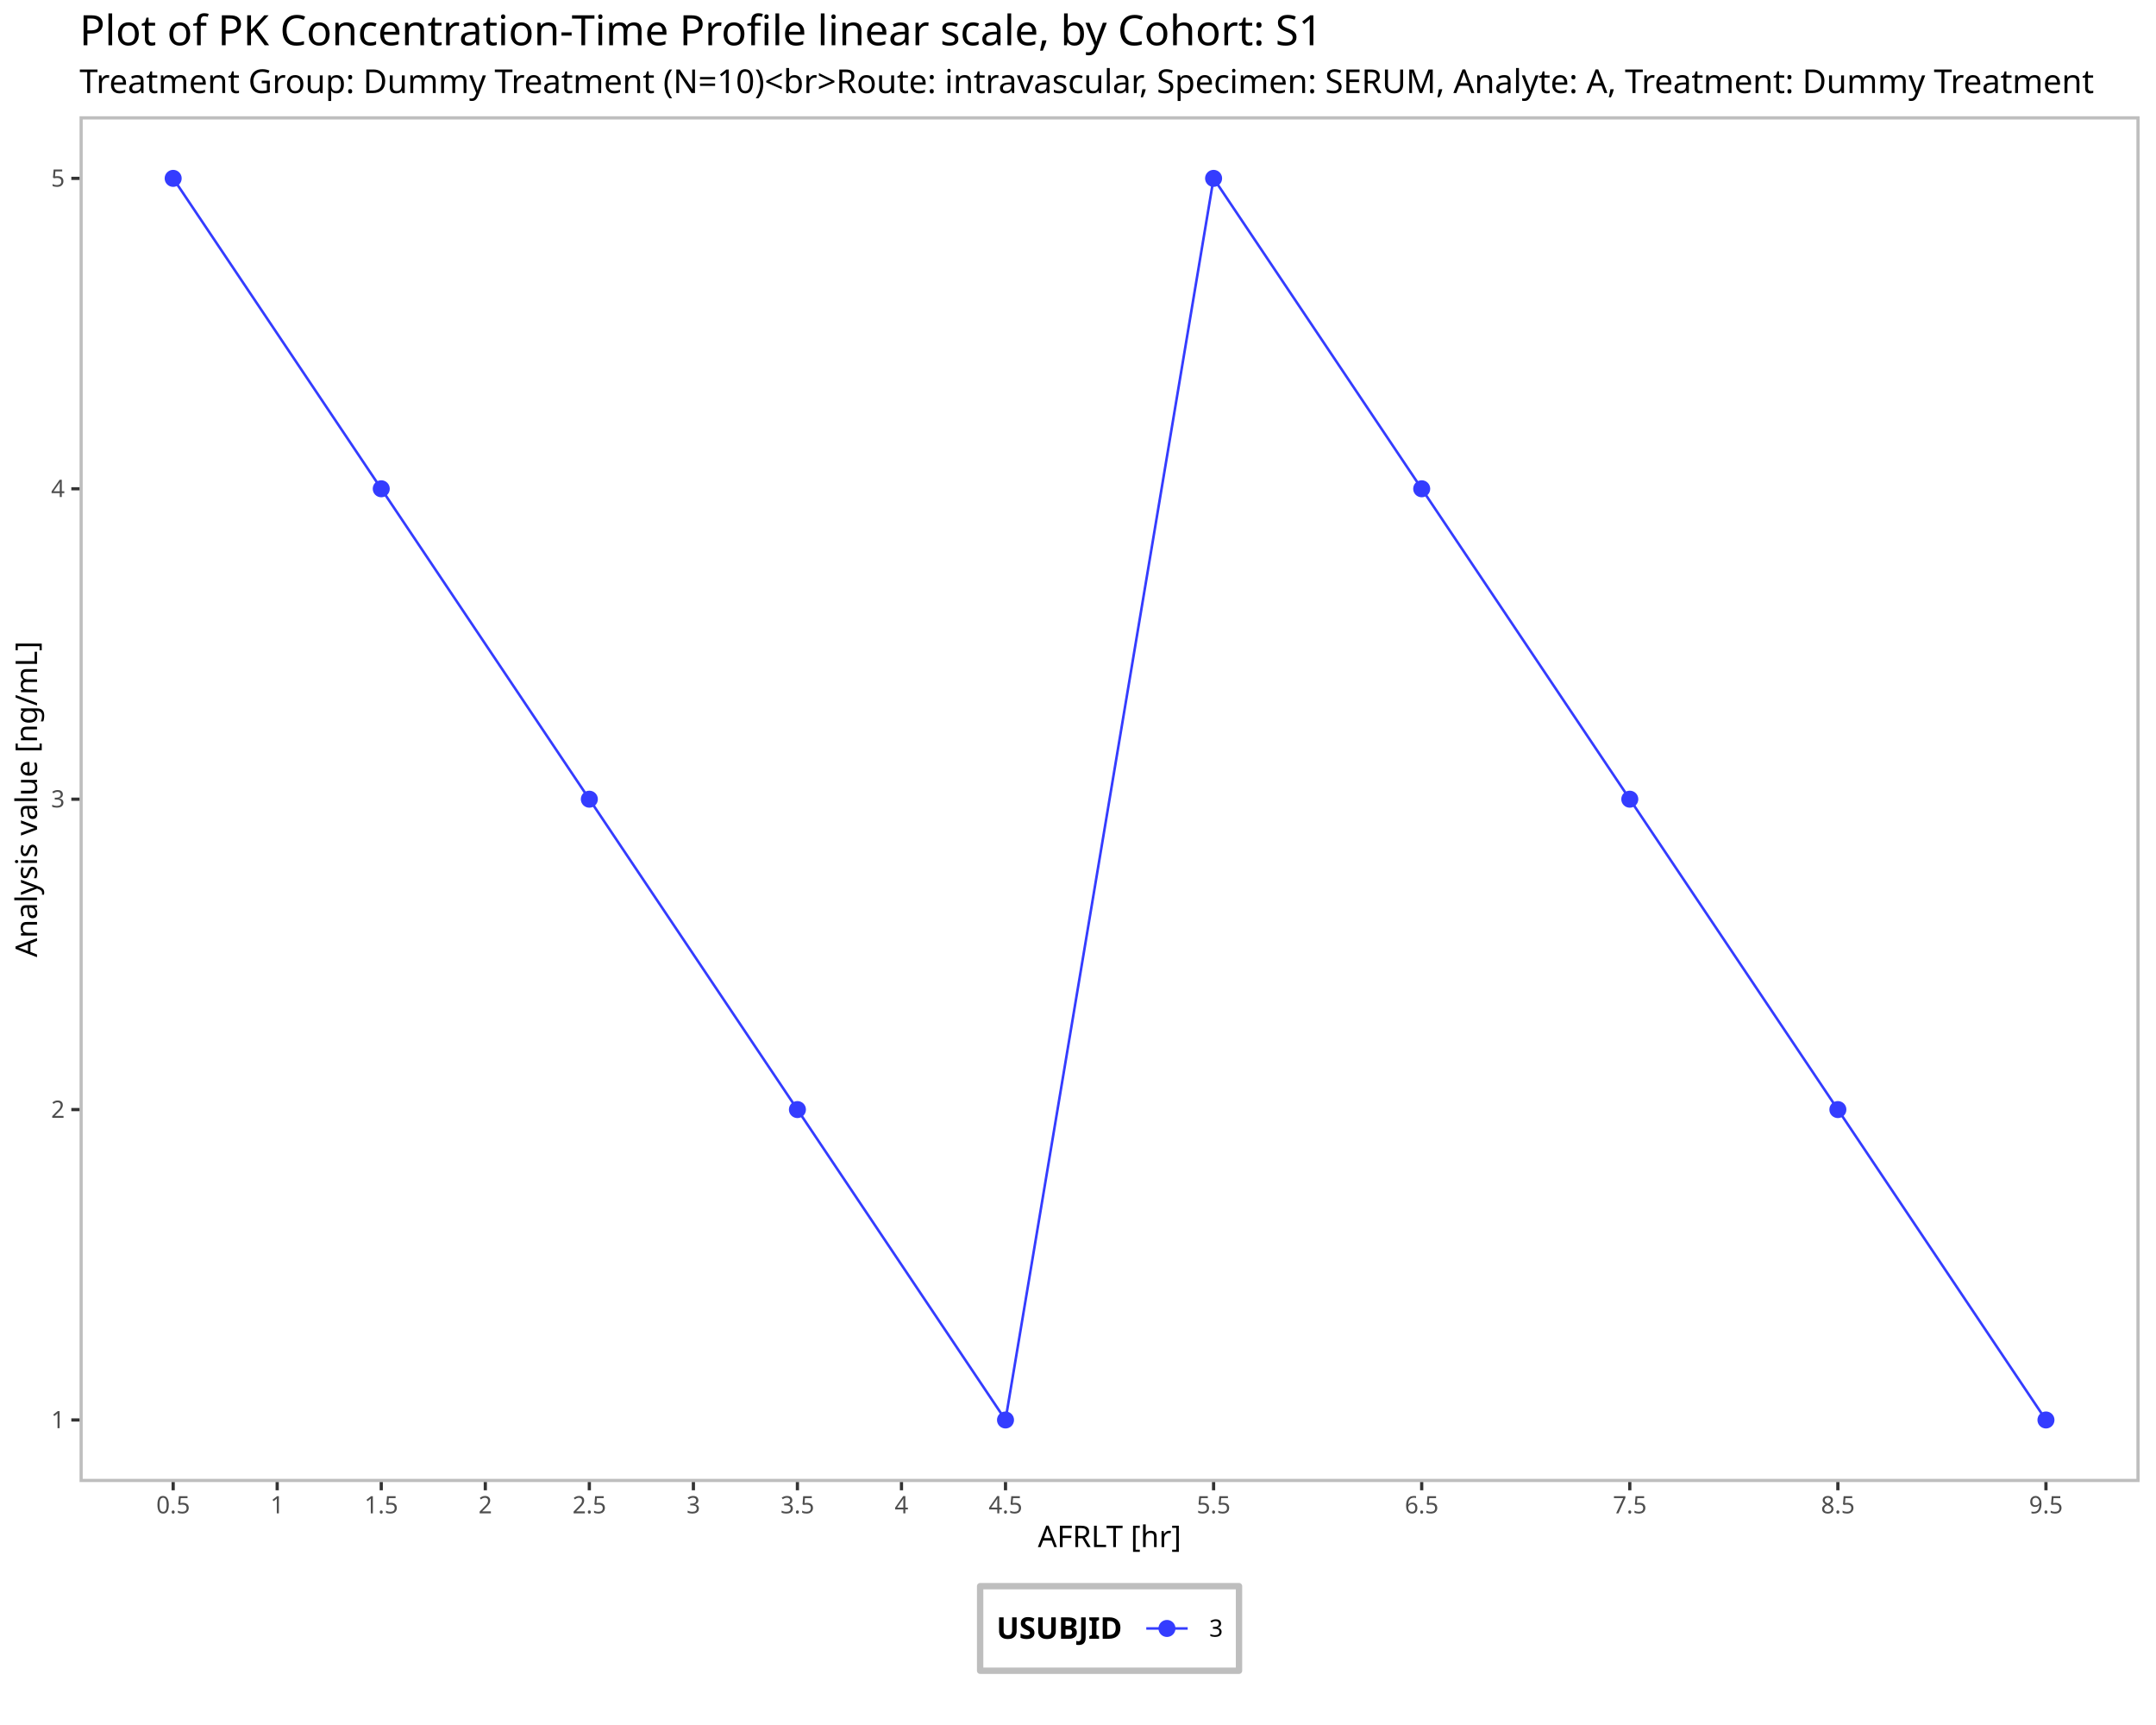
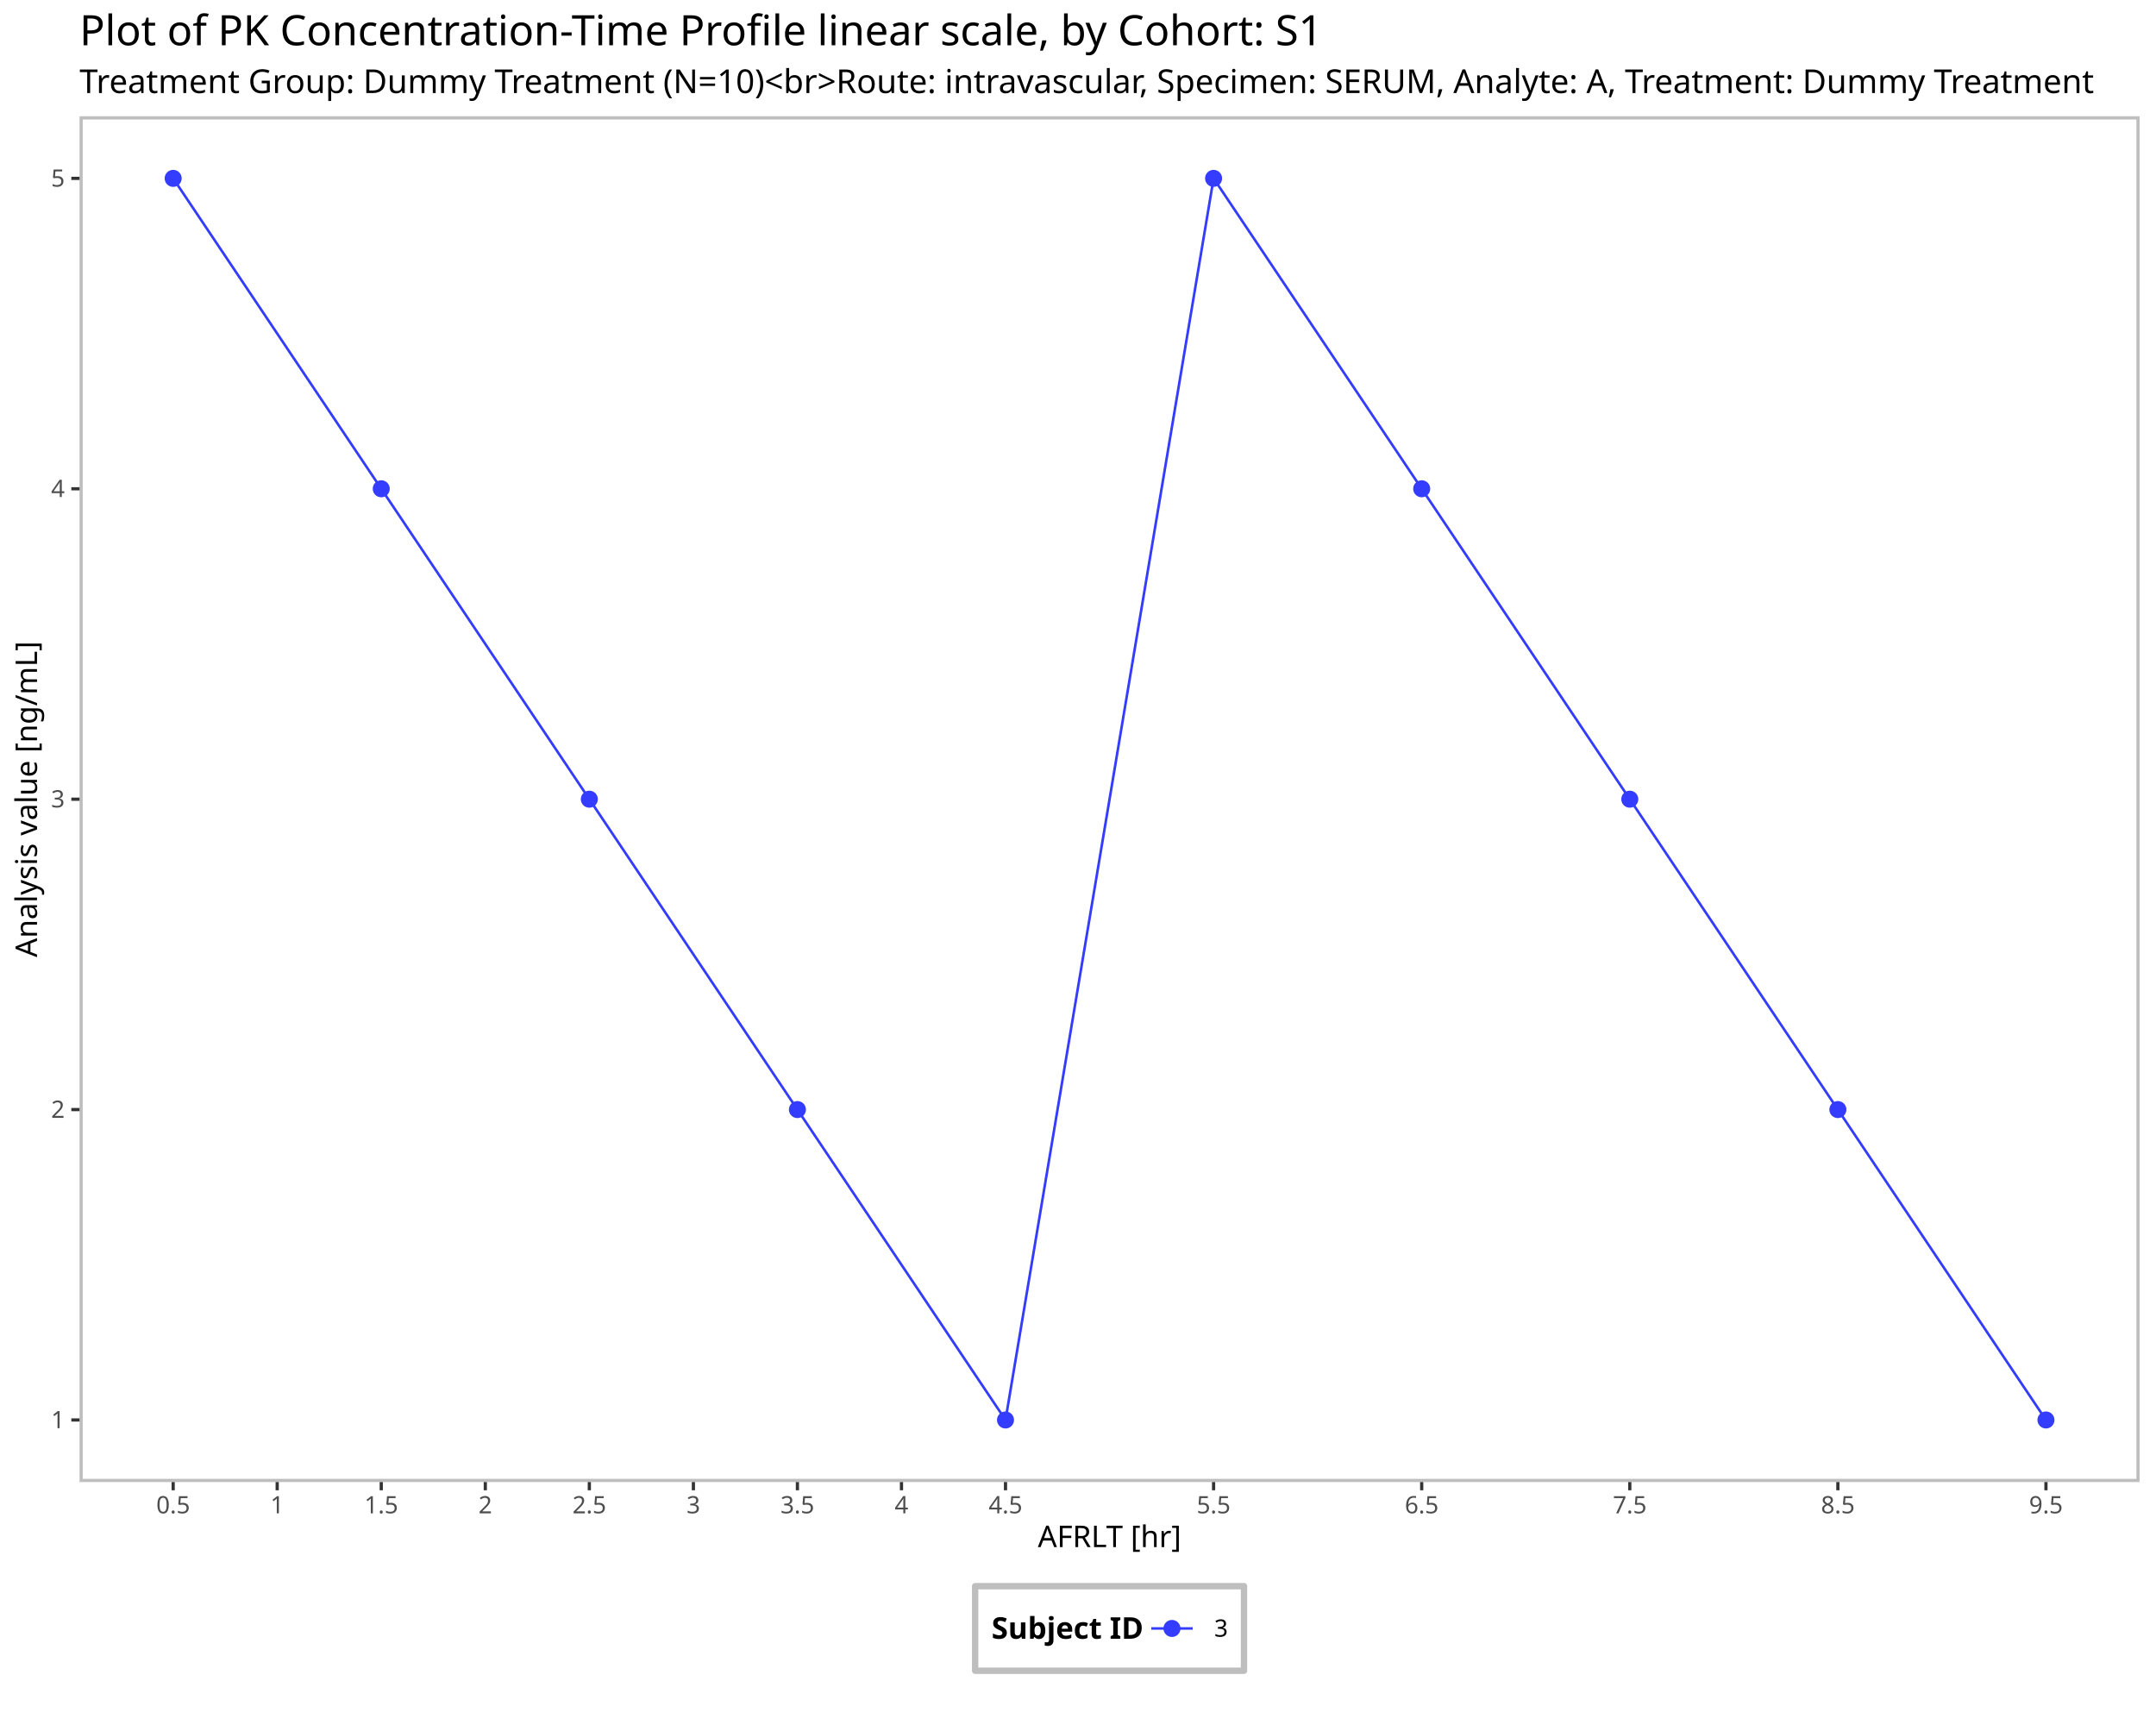
<svg xmlns="http://www.w3.org/2000/svg" class="svglite" data-engine-version="2.0" width="720.00pt" height="576.00pt" viewBox="0 0 720.00 576.00">
  <defs>
    <style type="text/css">
    .svglite line, .svglite polyline, .svglite polygon, .svglite path, .svglite rect, .svglite circle {
      fill: none;
      stroke: #000000;
      stroke-linecap: round;
      stroke-linejoin: round;
      stroke-miterlimit: 10.00;
    }
  </style>
  </defs>
  <rect width="100%" height="100%" style="stroke: none; fill: #FFFFFF;" />
  <defs>
    <clipPath id="cpMC4wMHw3MjAuMDB8MC4wMHw1NzYuMDA=">
      <rect x="0.00" y="0.00" width="720.00" height="576.00" />
    </clipPath>
  </defs>
  <g clip-path="url(#cpMC4wMHw3MjAuMDB8MC4wMHw1NzYuMDA=)">
    <rect x="0.00" y="0.00" width="720.00" height="576.00" style="stroke-width: 1.07; stroke: #FFFFFF; fill: #FFFFFF;" />
  </g>
  <defs>
    <clipPath id="cpMjYuNTZ8NzE0LjUyfDM4LjgzfDQ5NC44OA==">
      <rect x="26.56" y="38.83" width="687.96" height="456.05" />
    </clipPath>
  </defs>
  <g clip-path="url(#cpMjYuNTZ8NzE0LjUyfDM4LjgzfDQ5NC44OA==)">
    <polyline points="57.83,59.56 127.32,163.21 196.81,266.86 266.30,370.50 335.79,474.15 405.28,59.56 474.78,163.21 544.27,266.86 613.76,370.50 683.25,474.15 " style="stroke-width: 0.85; stroke: #343CFF; stroke-linecap: butt;" />
    <circle cx="57.83" cy="59.56" r="2.49" style="stroke-width: 0.71; stroke: #343CFF; fill: #343CFF;" />
    <circle cx="127.32" cy="163.21" r="2.49" style="stroke-width: 0.71; stroke: #343CFF; fill: #343CFF;" />
    <circle cx="196.81" cy="266.86" r="2.49" style="stroke-width: 0.71; stroke: #343CFF; fill: #343CFF;" />
    <circle cx="266.30" cy="370.50" r="2.49" style="stroke-width: 0.71; stroke: #343CFF; fill: #343CFF;" />
    <circle cx="335.79" cy="474.15" r="2.49" style="stroke-width: 0.71; stroke: #343CFF; fill: #343CFF;" />
    <circle cx="405.28" cy="59.56" r="2.49" style="stroke-width: 0.71; stroke: #343CFF; fill: #343CFF;" />
    <circle cx="474.78" cy="163.21" r="2.49" style="stroke-width: 0.71; stroke: #343CFF; fill: #343CFF;" />
    <circle cx="544.27" cy="266.86" r="2.49" style="stroke-width: 0.71; stroke: #343CFF; fill: #343CFF;" />
    <circle cx="613.76" cy="370.50" r="2.49" style="stroke-width: 0.71; stroke: #343CFF; fill: #343CFF;" />
    <circle cx="683.25" cy="474.15" r="2.49" style="stroke-width: 0.71; stroke: #343CFF; fill: #343CFF;" />
    <rect x="26.56" y="38.83" width="687.96" height="456.05" style="stroke-width: 2.13; stroke: #BEBEBE;" />
  </g>
  <g clip-path="url(#cpMC4wMHw3MjAuMDB8MC4wMHw1NzYuMDA=)">
    <text x="21.63" y="476.90" text-anchor="end" style="font-size: 8.00px; fill: #4D4D4D; font-family: sans;" textLength="4.45px" lengthAdjust="spacingAndGlyphs">1</text>
    <text x="21.63" y="373.26" text-anchor="end" style="font-size: 8.00px; fill: #4D4D4D; font-family: sans;" textLength="4.45px" lengthAdjust="spacingAndGlyphs">2</text>
    <text x="21.63" y="269.61" text-anchor="end" style="font-size: 8.00px; fill: #4D4D4D; font-family: sans;" textLength="4.45px" lengthAdjust="spacingAndGlyphs">3</text>
    <text x="21.63" y="165.96" text-anchor="end" style="font-size: 8.00px; fill: #4D4D4D; font-family: sans;" textLength="4.45px" lengthAdjust="spacingAndGlyphs">4</text>
    <text x="21.63" y="62.32" text-anchor="end" style="font-size: 8.00px; fill: #4D4D4D; font-family: sans;" textLength="4.45px" lengthAdjust="spacingAndGlyphs">5</text>
    <polyline points="23.82,474.15 26.56,474.15 " style="stroke-width: 1.07; stroke: #333333; stroke-linecap: butt;" />
    <polyline points="23.82,370.50 26.56,370.50 " style="stroke-width: 1.07; stroke: #333333; stroke-linecap: butt;" />
    <polyline points="23.82,266.86 26.56,266.86 " style="stroke-width: 1.07; stroke: #333333; stroke-linecap: butt;" />
    <polyline points="23.82,163.21 26.56,163.21 " style="stroke-width: 1.07; stroke: #333333; stroke-linecap: butt;" />
    <polyline points="23.82,59.56 26.56,59.56 " style="stroke-width: 1.07; stroke: #333333; stroke-linecap: butt;" />
    <polyline points="57.83,497.62 57.83,494.88 " style="stroke-width: 1.07; stroke: #333333; stroke-linecap: butt;" />
    <polyline points="92.57,497.62 92.57,494.88 " style="stroke-width: 1.07; stroke: #333333; stroke-linecap: butt;" />
    <polyline points="127.32,497.62 127.32,494.88 " style="stroke-width: 1.07; stroke: #333333; stroke-linecap: butt;" />
    <polyline points="162.07,497.62 162.07,494.88 " style="stroke-width: 1.07; stroke: #333333; stroke-linecap: butt;" />
    <polyline points="196.81,497.62 196.81,494.88 " style="stroke-width: 1.07; stroke: #333333; stroke-linecap: butt;" />
    <polyline points="231.56,497.62 231.56,494.88 " style="stroke-width: 1.07; stroke: #333333; stroke-linecap: butt;" />
    <polyline points="266.30,497.62 266.30,494.88 " style="stroke-width: 1.07; stroke: #333333; stroke-linecap: butt;" />
    <polyline points="301.05,497.62 301.05,494.88 " style="stroke-width: 1.07; stroke: #333333; stroke-linecap: butt;" />
    <polyline points="335.79,497.62 335.79,494.88 " style="stroke-width: 1.07; stroke: #333333; stroke-linecap: butt;" />
    <polyline points="405.28,497.62 405.28,494.88 " style="stroke-width: 1.07; stroke: #333333; stroke-linecap: butt;" />
    <polyline points="474.78,497.62 474.78,494.88 " style="stroke-width: 1.07; stroke: #333333; stroke-linecap: butt;" />
    <polyline points="544.27,497.62 544.27,494.88 " style="stroke-width: 1.07; stroke: #333333; stroke-linecap: butt;" />
    <polyline points="613.76,497.62 613.76,494.88 " style="stroke-width: 1.07; stroke: #333333; stroke-linecap: butt;" />
    <polyline points="683.25,497.62 683.25,494.88 " style="stroke-width: 1.07; stroke: #333333; stroke-linecap: butt;" />
    <text x="57.83" y="505.32" text-anchor="middle" style="font-size: 8.00px; fill: #4D4D4D; font-family: sans;" textLength="11.12px" lengthAdjust="spacingAndGlyphs">0.5</text>
    <text x="92.57" y="505.32" text-anchor="middle" style="font-size: 8.00px; fill: #4D4D4D; font-family: sans;" textLength="4.45px" lengthAdjust="spacingAndGlyphs">1</text>
    <text x="127.32" y="505.32" text-anchor="middle" style="font-size: 8.00px; fill: #4D4D4D; font-family: sans;" textLength="11.12px" lengthAdjust="spacingAndGlyphs">1.5</text>
    <text x="162.07" y="505.32" text-anchor="middle" style="font-size: 8.00px; fill: #4D4D4D; font-family: sans;" textLength="4.45px" lengthAdjust="spacingAndGlyphs">2</text>
    <text x="196.81" y="505.32" text-anchor="middle" style="font-size: 8.00px; fill: #4D4D4D; font-family: sans;" textLength="11.12px" lengthAdjust="spacingAndGlyphs">2.5</text>
    <text x="231.56" y="505.32" text-anchor="middle" style="font-size: 8.00px; fill: #4D4D4D; font-family: sans;" textLength="4.45px" lengthAdjust="spacingAndGlyphs">3</text>
    <text x="266.30" y="505.32" text-anchor="middle" style="font-size: 8.00px; fill: #4D4D4D; font-family: sans;" textLength="11.12px" lengthAdjust="spacingAndGlyphs">3.5</text>
    <text x="301.05" y="505.32" text-anchor="middle" style="font-size: 8.00px; fill: #4D4D4D; font-family: sans;" textLength="4.45px" lengthAdjust="spacingAndGlyphs">4</text>
    <text x="335.79" y="505.32" text-anchor="middle" style="font-size: 8.00px; fill: #4D4D4D; font-family: sans;" textLength="11.12px" lengthAdjust="spacingAndGlyphs">4.5</text>
    <text x="405.28" y="505.32" text-anchor="middle" style="font-size: 8.00px; fill: #4D4D4D; font-family: sans;" textLength="11.12px" lengthAdjust="spacingAndGlyphs">5.5</text>
    <text x="474.78" y="505.32" text-anchor="middle" style="font-size: 8.00px; fill: #4D4D4D; font-family: sans;" textLength="11.12px" lengthAdjust="spacingAndGlyphs">6.5</text>
    <text x="544.27" y="505.32" text-anchor="middle" style="font-size: 8.00px; fill: #4D4D4D; font-family: sans;" textLength="11.12px" lengthAdjust="spacingAndGlyphs">7.5</text>
    <text x="613.76" y="505.32" text-anchor="middle" style="font-size: 8.00px; fill: #4D4D4D; font-family: sans;" textLength="11.12px" lengthAdjust="spacingAndGlyphs">8.5</text>
    <text x="683.25" y="505.32" text-anchor="middle" style="font-size: 8.00px; fill: #4D4D4D; font-family: sans;" textLength="11.12px" lengthAdjust="spacingAndGlyphs">9.5</text>
    <text x="370.54" y="516.60" text-anchor="middle" style="font-size: 10.00px; font-family: sans;" textLength="48.90px" lengthAdjust="spacingAndGlyphs">AFRLT [hr]</text>
    <text transform="translate(12.36,266.86) rotate(-90)" text-anchor="middle" style="font-size: 10.00px; font-family: sans;" textLength="100.07px" lengthAdjust="spacingAndGlyphs">Analysis value [ng/mL]</text>
-     <rect x="327.32" y="529.64" width="86.45" height="28.24" style="stroke-width: 2.13; stroke: #BEBEBE;" />
-     <text x="332.80" y="547.20" style="font-size: 10.00px; font-weight: bold; font-family: sans;" textLength="42.80px" lengthAdjust="spacingAndGlyphs">USUBJID</text>
-     <line x1="382.80" y1="543.76" x2="396.63" y2="543.76" style="stroke-width: 0.85; stroke: #343CFF; stroke-linecap: butt;" />
-     <circle cx="389.71" cy="543.76" r="2.49" style="stroke-width: 0.71; stroke: #343CFF; fill: #343CFF;" />
-     <text x="403.83" y="546.51" style="font-size: 8.00px; font-family: sans;" textLength="4.45px" lengthAdjust="spacingAndGlyphs">3</text>
+     <rect x="325.65" y="529.64" width="89.79" height="28.24" style="stroke-width: 2.13; stroke: #BEBEBE;" />
+     <text x="331.13" y="547.20" style="font-size: 10.00px; font-weight: bold; font-family: sans;" textLength="46.14px" lengthAdjust="spacingAndGlyphs">Subject ID</text>
+     <line x1="384.47" y1="543.76" x2="398.30" y2="543.76" style="stroke-width: 0.85; stroke: #343CFF; stroke-linecap: butt;" />
+     <circle cx="391.38" cy="543.76" r="2.49" style="stroke-width: 0.71; stroke: #343CFF; fill: #343CFF;" />
+     <text x="405.50" y="546.51" style="font-size: 8.00px; font-family: sans;" textLength="4.45px" lengthAdjust="spacingAndGlyphs">3</text>
    <text x="26.56" y="31.07" style="font-size: 11.00px; font-family: sans;" textLength="649.04px" lengthAdjust="spacingAndGlyphs">Treatment Group: Dummy Treatment (N=10)&lt;br&gt;Route: intravascular, Specimen: SERUM, Analyte: A, Treatment: Dummy Treatment</text>
    <text x="26.56" y="15.11" style="font-size: 14.00px; font-family: sans;" textLength="400.77px" lengthAdjust="spacingAndGlyphs">Plot of PK Concentration-Time Profile linear scale, by Cohort: S1</text>
  </g>
</svg>
